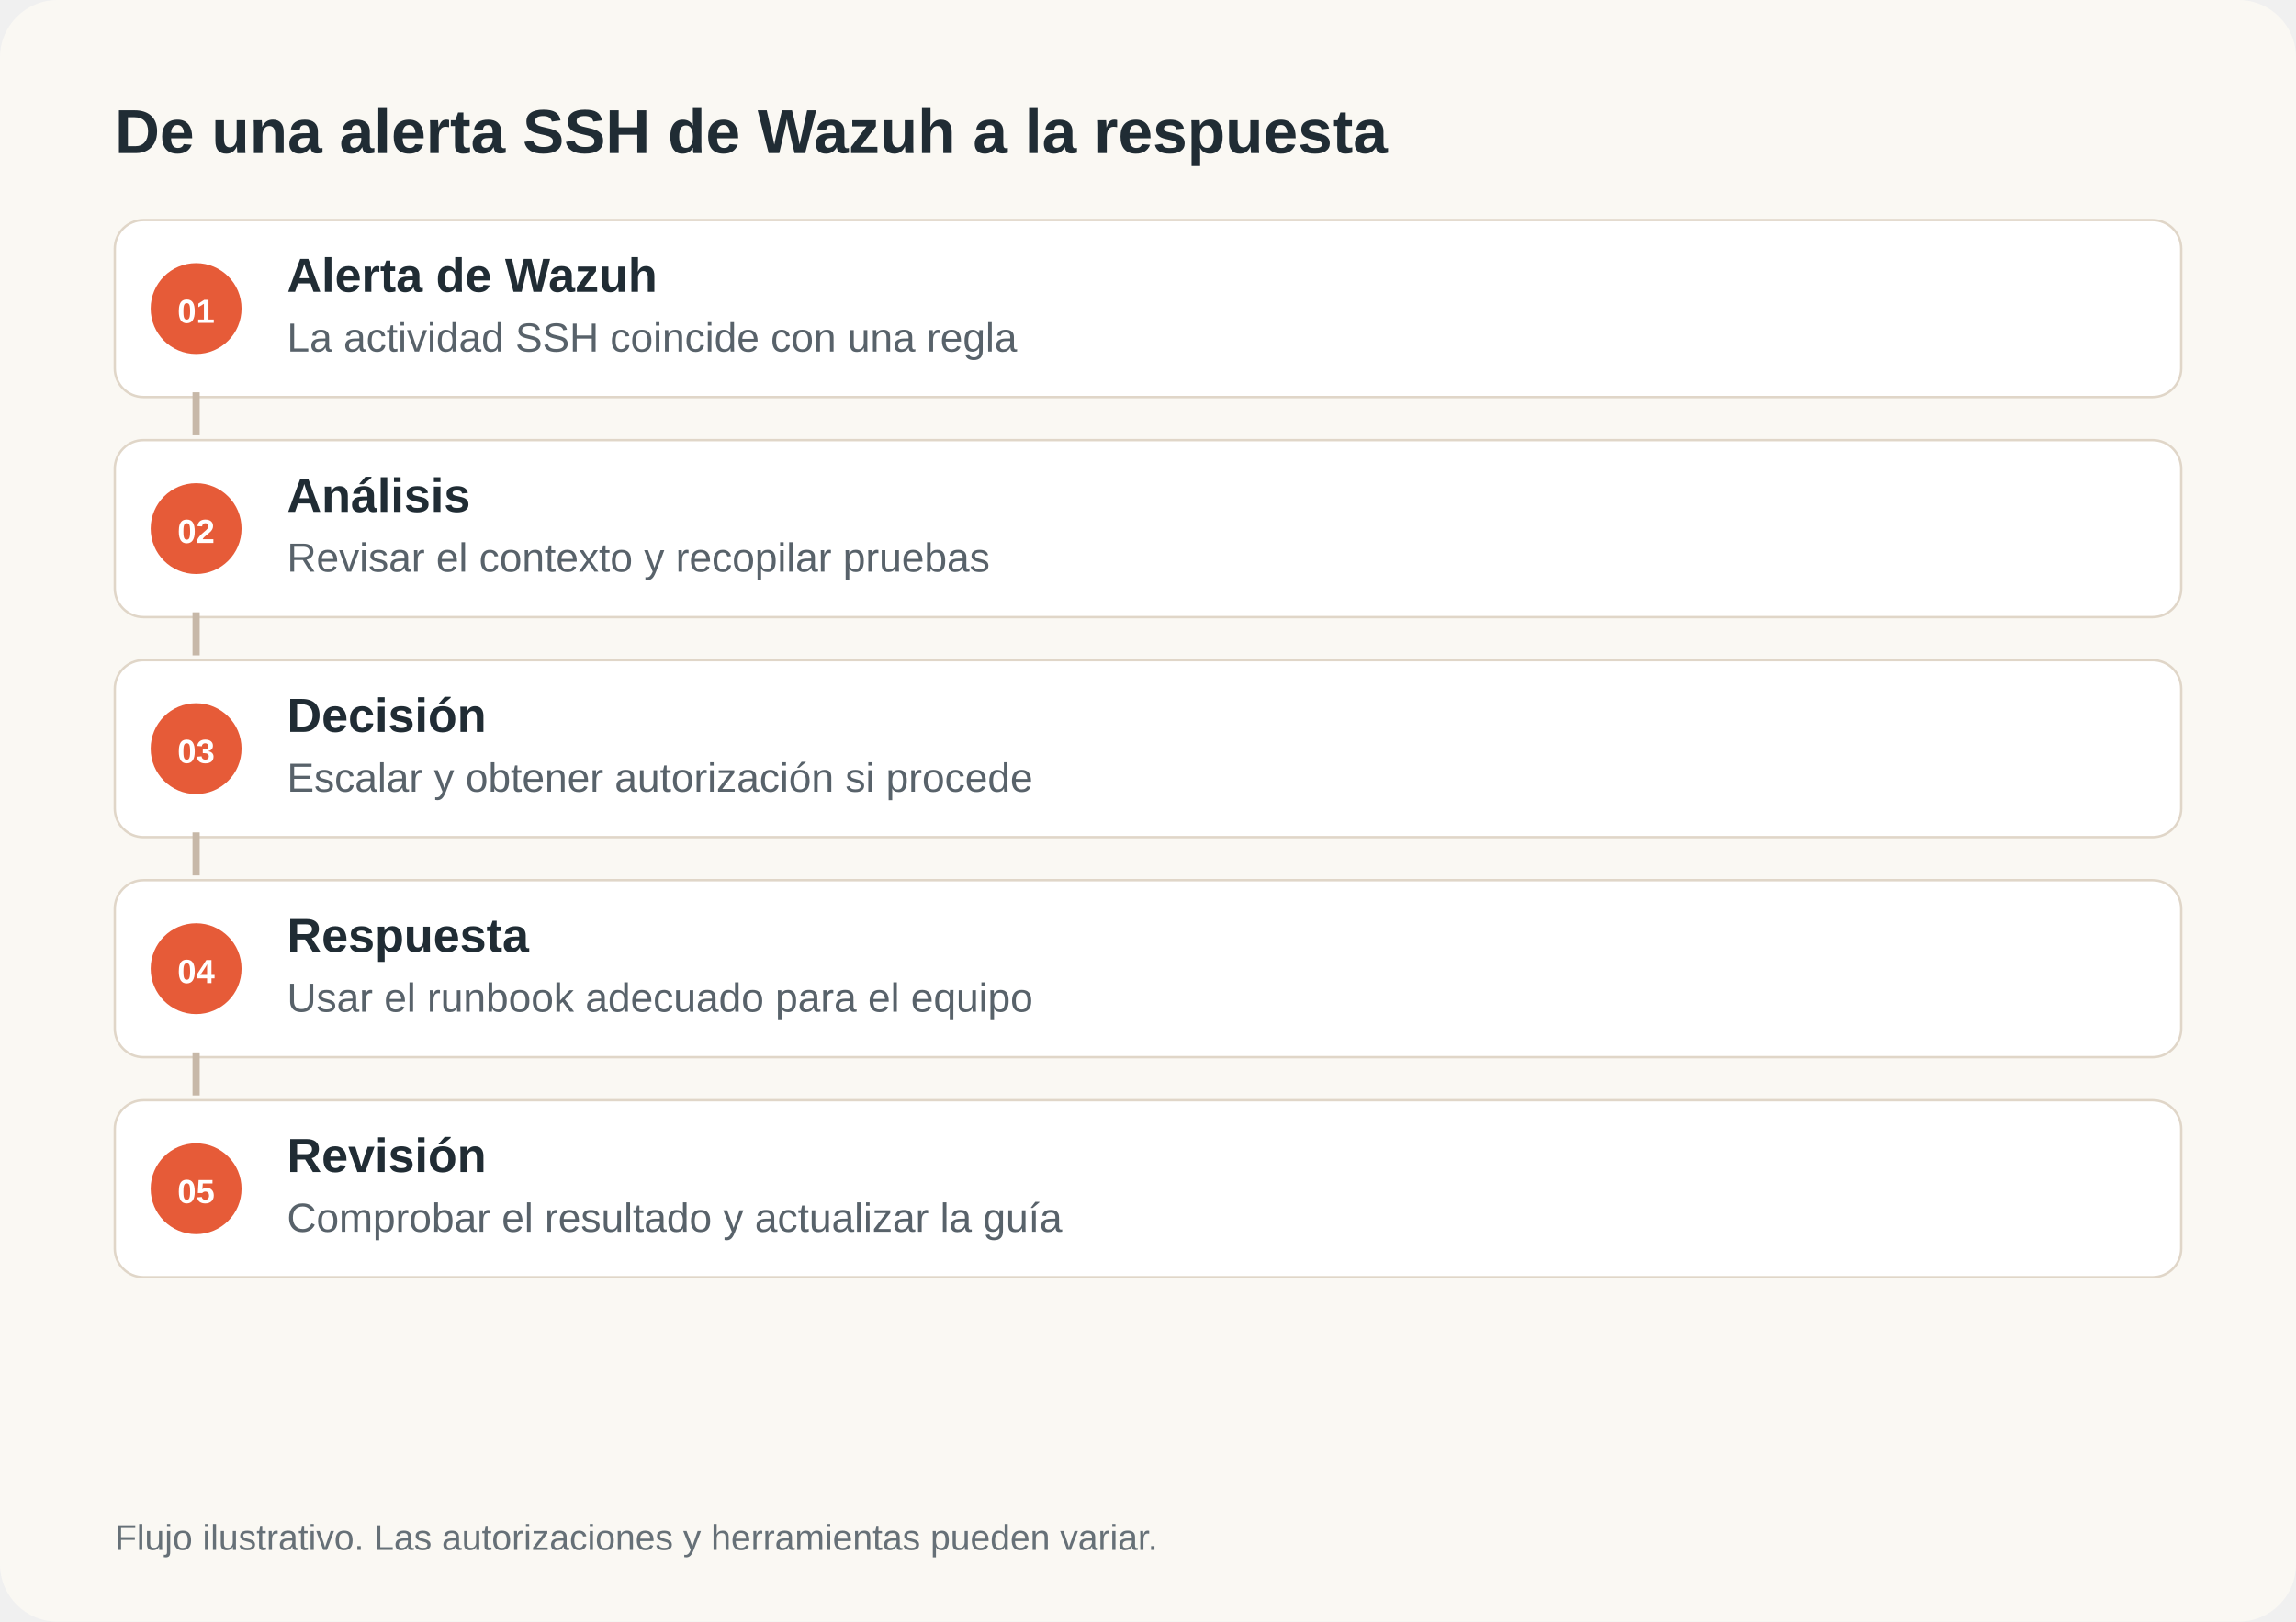
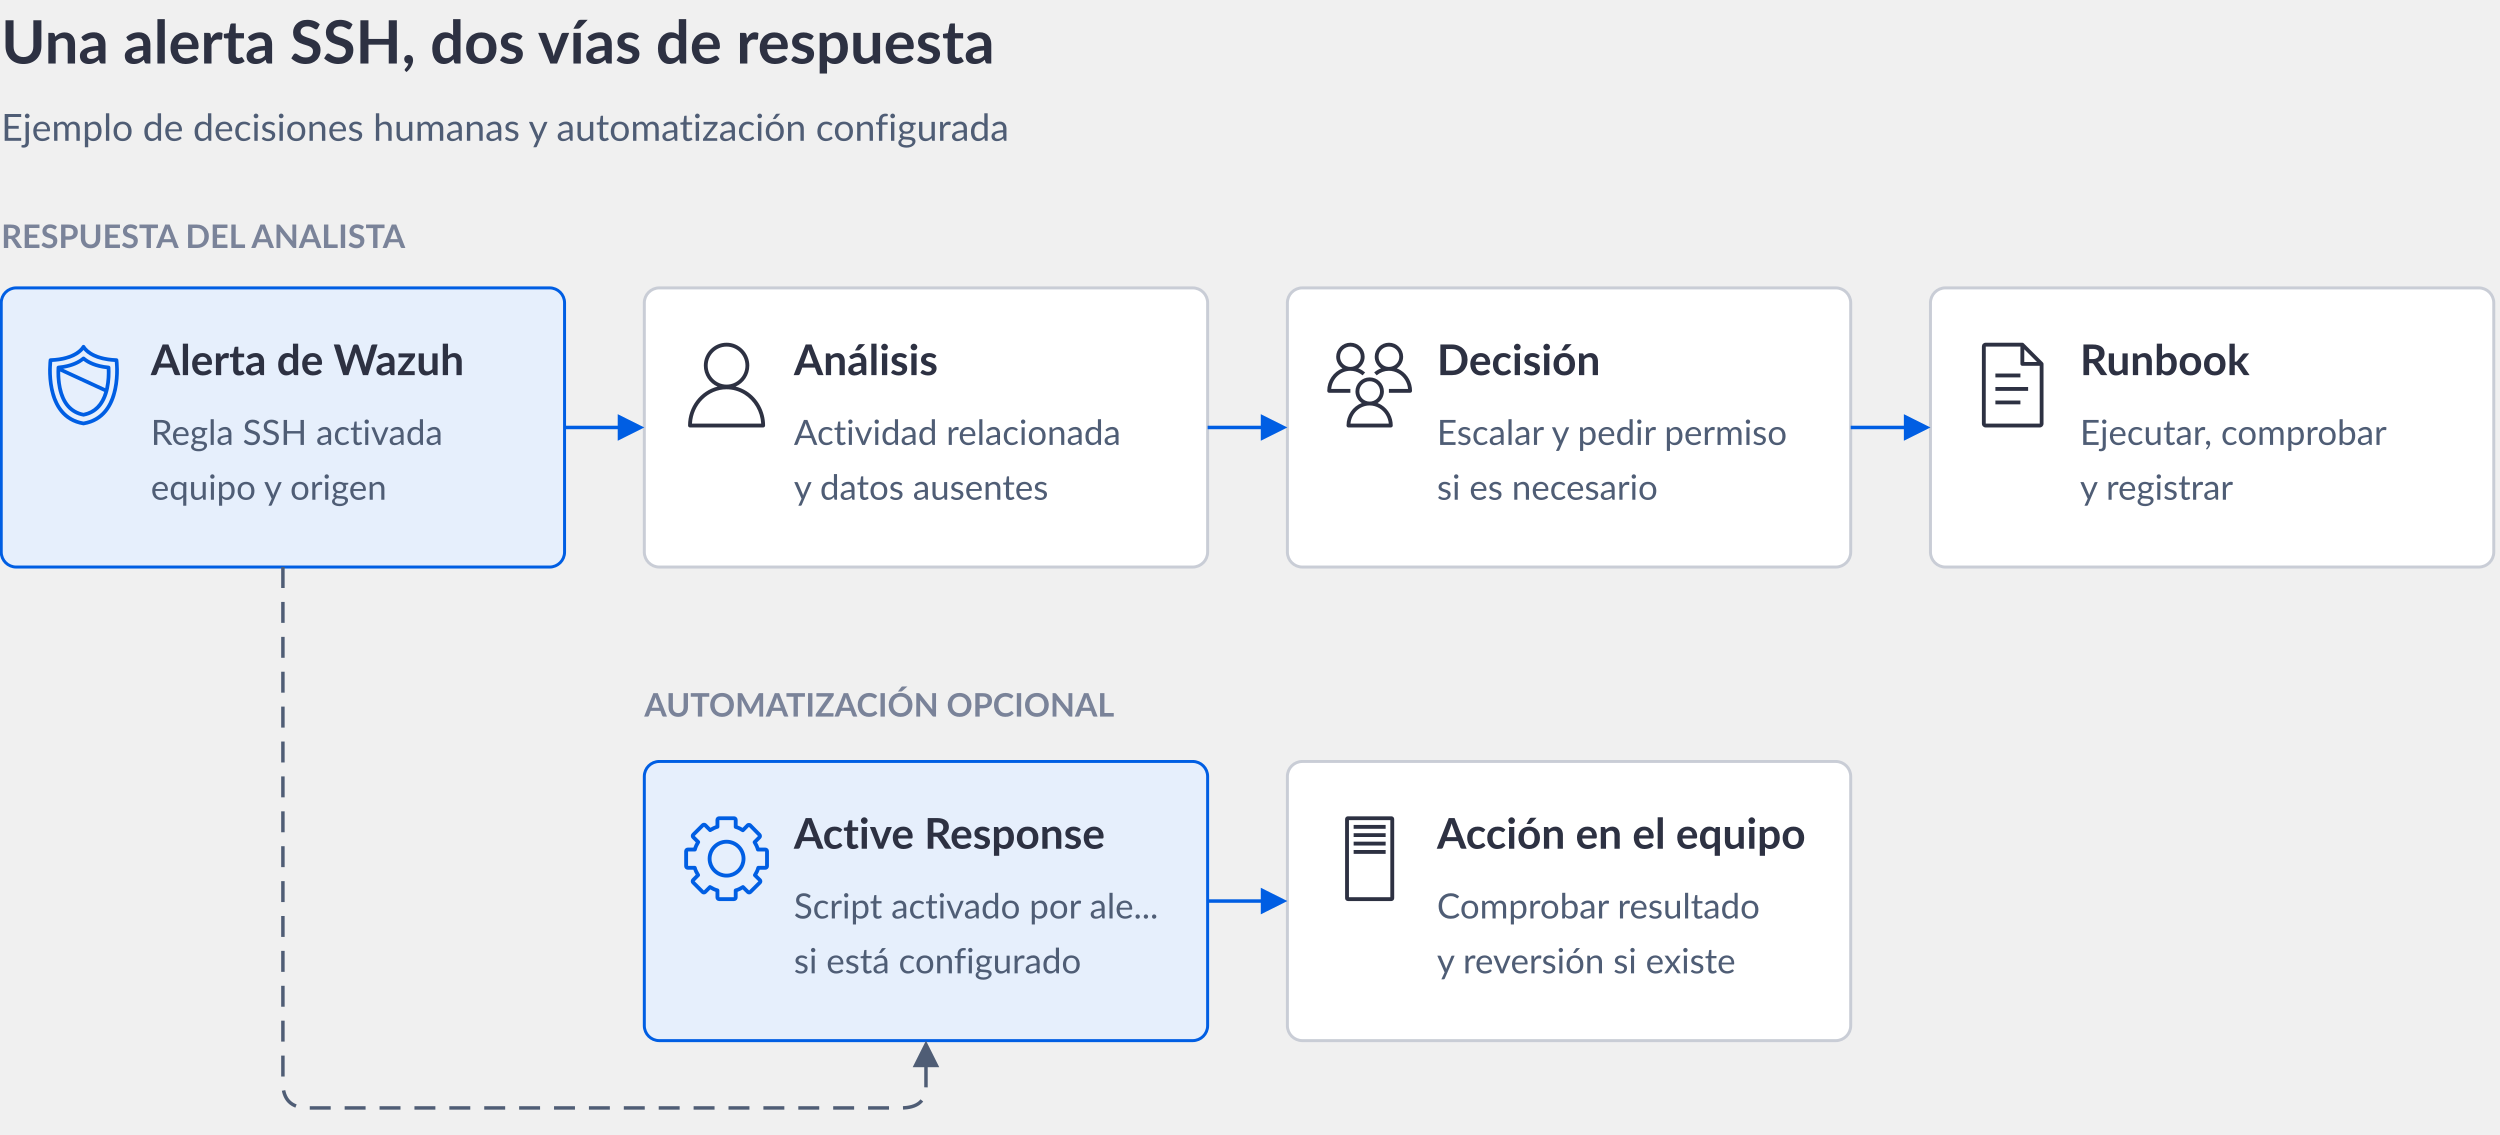
- <svg xmlns="http://www.w3.org/2000/svg" viewBox="0 0 960 678" role="img" aria-labelledby="flow-es-title flow-es-desc">
-   <rect width="960" height="678" rx="24" fill="#faf8f3" />
-   <g font-family="Arial, sans-serif">
-     <text x="48" y="64" font-size="26" font-weight="700" fill="#202c34">De una alerta SSH de Wazuh a la respuesta</text>
-     <rect x="48" y="92" width="864" height="74" rx="12" fill="#fff" stroke="#e0d6c8" />
-     <circle cx="82" cy="129" r="19" fill="#e65b38" />
-     <text x="82" y="135" text-anchor="middle" font-size="14" font-weight="700" fill="#fff">01</text>
-     <text x="120" y="122" font-size="20" font-weight="700" fill="#202c34">Alerta de Wazuh</text>
-     <text x="120" y="147" font-size="17" fill="#58626a">La actividad SSH coincide con una regla</text>
-     <path d="M 82 164 V 182" stroke="#c7b8a8" stroke-width="3" />
-     <rect x="48" y="184" width="864" height="74" rx="12" fill="#fff" stroke="#e0d6c8" />
-     <circle cx="82" cy="221" r="19" fill="#e65b38" />
-     <text x="82" y="227" text-anchor="middle" font-size="14" font-weight="700" fill="#fff">02</text>
-     <text x="120" y="214" font-size="20" font-weight="700" fill="#202c34">Análisis</text>
-     <text x="120" y="239" font-size="17" fill="#58626a">Revisar el contexto y recopilar pruebas</text>
-     <path d="M 82 256 V 274" stroke="#c7b8a8" stroke-width="3" />
-     <rect x="48" y="276" width="864" height="74" rx="12" fill="#fff" stroke="#e0d6c8" />
-     <circle cx="82" cy="313" r="19" fill="#e65b38" />
-     <text x="82" y="319" text-anchor="middle" font-size="14" font-weight="700" fill="#fff">03</text>
-     <text x="120" y="306" font-size="20" font-weight="700" fill="#202c34">Decisión</text>
-     <text x="120" y="331" font-size="17" fill="#58626a">Escalar y obtener autorización si procede</text>
-     <path d="M 82 348 V 366" stroke="#c7b8a8" stroke-width="3" />
-     <rect x="48" y="368" width="864" height="74" rx="12" fill="#fff" stroke="#e0d6c8" />
-     <circle cx="82" cy="405" r="19" fill="#e65b38" />
-     <text x="82" y="411" text-anchor="middle" font-size="14" font-weight="700" fill="#fff">04</text>
-     <text x="120" y="398" font-size="20" font-weight="700" fill="#202c34">Respuesta</text>
-     <text x="120" y="423" font-size="17" fill="#58626a">Usar el runbook adecuado para el equipo</text>
-     <path d="M 82 440 V 458" stroke="#c7b8a8" stroke-width="3" />
-     <rect x="48" y="460" width="864" height="74" rx="12" fill="#fff" stroke="#e0d6c8" />
-     <circle cx="82" cy="497" r="19" fill="#e65b38" />
-     <text x="82" y="503" text-anchor="middle" font-size="14" font-weight="700" fill="#fff">05</text>
-     <text x="120" y="490" font-size="20" font-weight="700" fill="#202c34">Revisión</text>
-     <text x="120" y="515" font-size="17" fill="#58626a">Comprobar el resultado y actualizar la guía</text>
-     <text x="48" y="648" font-size="15" fill="#667077">Flujo ilustrativo. Las autorizaciones y herramientas pueden variar.</text>
+ <svg xmlns="http://www.w3.org/2000/svg" style="background: transparent; background-color: transparent; color-scheme: light;" version="1.1" width="1003px" height="455px" viewBox="-0.5 -0.5 1003 455">
+   <defs />
+   <g>
+     <g data-cell-id="0">
+       <g data-cell-id="1">
+         <g data-cell-id="title2">
+           <g>
+             <rect x="0" y="0" width="1000" height="36" fill="none" stroke="none" pointer-events="all" />
+           </g>
+           <g>
+             <g>
+               <text x="0" y="25" fill="#2d3142" font-family="Lato" font-size="24px" font-weight="bold">Una alerta SSH, dos vías de respuesta</text>
+             </g>
+           </g>
+         </g>
+         <g data-cell-id="subtitle3">
+           <g>
+             <rect x="0" y="40" width="1000" height="23" fill="none" stroke="none" pointer-events="all" />
+           </g>
+           <g>
+             <g>
+               <text x="0" y="56" fill="#4f5d75" font-family="Lato" font-size="15px">Ejemplo de decisiones humanas y automatización configurada</text>
+             </g>
+           </g>
+         </g>
+         <g data-cell-id="zone4">
+           <g>
+             <rect x="0" y="85" width="1000" height="20" fill="none" stroke="none" pointer-events="all" />
+           </g>
+           <g>
+             <g>
+               <text x="0" y="99" fill="#7a8399" font-family="Lato" font-size="13px" font-weight="bold">RESPUESTA DEL ANALISTA</text>
+             </g>
+           </g>
+         </g>
+         <g data-cell-id="m5">
+           <g>
+             <rect x="0" y="115" width="226" height="112" rx="6" ry="6" fill="#e6effc" stroke="#005ee3" stroke-width="1.2" pointer-events="all" style="fill: light-dark(rgb(230, 239, 252), rgb(26, 33, 45)); stroke: light-dark(rgb(0, 94, 227), rgb(93, 174, 255));" />
+           </g>
+         </g>
+         <g data-cell-id="icon6">
+           <g>
+             <path d="M 33 165.13 C 28.4 164.19 25.45 160.79 24.24 155 C 23.75 152.66 23.63 150.38 23.65 148.56 L 41.32 156.71 C 39.91 161.46 37.12 164.29 33 165.13 M 33 144.27 C 34.71 145.59 37.63 147.08 42.33 147.63 C 42.4 149.6 42.33 152.32 41.74 155.09 C 41.73 155.14 41.72 155.19 41.71 155.24 L 24.83 147.46 C 28.85 146.82 31.43 145.47 33 144.27 M 43.12 146.2 C 37.93 145.72 35.02 144.05 33.49 142.74 C 33.21 142.5 32.79 142.5 32.51 142.74 C 30.98 144.05 28.07 145.72 22.88 146.2 C 22.51 146.24 22.22 146.54 22.2 146.91 C 22.09 148.96 22.1 152.08 22.77 155.31 C 24.14 161.8 27.53 165.61 32.86 166.63 C 32.91 166.64 32.95 166.64 33 166.64 C 33.05 166.64 33.09 166.64 33.14 166.63 C 38.44 165.61 41.83 161.84 43.21 155.41 C 43.9 152.16 43.91 148.99 43.8 146.91 C 43.78 146.54 43.49 146.24 43.12 146.2 M 33 168.63 C 19.16 166.25 20.11 148.29 20.44 144.71 C 28.31 144.29 31.71 141.47 33 139.92 C 34.29 141.47 37.69 144.29 45.56 144.71 C 45.89 148.29 46.84 166.25 33 168.63 M 46.97 143.89 C 46.92 143.53 46.62 143.26 46.26 143.24 C 36.04 142.88 33.7 138.33 33.68 138.29 C 33.56 138.03 33.29 137.86 33.01 137.86 L 33 137.86 C 32.71 137.86 32.45 138.03 32.32 138.28 C 32.3 138.33 29.96 142.88 19.74 143.24 C 19.38 143.26 19.08 143.53 19.03 143.89 C 18.99 144.12 16 167.35 32.88 170.13 C 32.92 170.14 32.96 170.14 33 170.14 C 33.04 170.14 33.08 170.14 33.12 170.13 C 50 167.35 47.01 144.12 46.97 143.89" fill="#005ee3" stroke="none" pointer-events="all" style="fill: light-dark(rgb(0, 94, 227), rgb(93, 174, 255));" />
+           </g>
+         </g>
+         <g data-cell-id="label7">
+           <g>
+             <rect x="60" y="131" width="156" height="28" fill="none" stroke="none" pointer-events="all" />
+           </g>
+           <g>
+             <g>
+               <text x="60" y="150" fill="#2d3142" font-family="Lato" font-size="17px" font-weight="bold">Alerta de Wazuh</text>
+             </g>
+           </g>
+         </g>
+         <g data-cell-id="detail8">
+           <g>
+             <rect x="60" y="164" width="156" height="20" fill="none" stroke="none" pointer-events="all" />
+           </g>
+           <g>
+             <g>
+               <text x="60" y="178" fill="#4f5d75" font-family="Lato" font-size="14px">Regla SSH activada</text>
+             </g>
+           </g>
+         </g>
+         <g data-cell-id="detail9">
+           <g>
+             <rect x="60" y="186" width="156" height="20" fill="none" stroke="none" pointer-events="all" />
+           </g>
+           <g>
+             <g>
+               <text x="60" y="200" fill="#4f5d75" font-family="Lato" font-size="14px">equipo y origen</text>
+             </g>
+           </g>
+         </g>
+         <g data-cell-id="m10">
+           <g>
+             <rect x="258" y="115" width="226" height="112" rx="6" ry="6" fill="#ffffff" stroke="#c9cdd6" stroke-width="1.2" pointer-events="all" style="fill: light-dark(rgb(255, 255, 255), rgb(18, 18, 18)); stroke: light-dark(rgb(201, 205, 214), rgb(58, 61, 69));" />
+           </g>
+         </g>
+         <g data-cell-id="icon11">
+           <g>
+             <path d="M 277.11 169.45 C 277.5 161.79 283.58 155.68 291 155.68 C 293.51 155.68 295.97 156.39 298.11 157.73 C 302.09 160.21 304.64 164.65 304.89 169.45 Z M 283.42 146.18 C 283.42 141.97 286.82 138.55 291 138.55 C 295.18 138.55 298.58 141.97 298.58 146.18 C 298.58 150.39 295.18 153.81 291 153.81 C 286.82 153.81 283.42 150.39 283.42 146.18 Z M 298.93 156.41 C 297.59 155.58 296.14 154.97 294.63 154.6 C 297.86 153.18 300.12 149.94 300.12 146.18 C 300.12 141.12 296.03 137 291 137 C 285.97 137 281.88 141.12 281.88 146.18 C 281.88 149.95 284.15 153.19 287.38 154.6 C 280.6 156.3 275.55 162.65 275.55 170.23 C 275.55 170.65 275.89 171 276.32 171 L 305.68 171 C 306.11 171 306.45 170.65 306.45 170.23 C 306.45 164.6 303.57 159.31 298.93 156.41 Z" fill="#2d3142" stroke="none" pointer-events="all" style="fill: light-dark(rgb(45, 49, 66), rgb(191, 194, 209));" />
+           </g>
+         </g>
+         <g data-cell-id="label12">
+           <g>
+             <rect x="318" y="131" width="156" height="28" fill="none" stroke="none" pointer-events="all" />
+           </g>
+           <g>
+             <g>
+               <text x="318" y="150" fill="#2d3142" font-family="Lato" font-size="17px" font-weight="bold">Análisis</text>
+             </g>
+           </g>
+         </g>
+         <g data-cell-id="detail13">
+           <g>
+             <rect x="318" y="164" width="156" height="20" fill="none" stroke="none" pointer-events="all" />
+           </g>
+           <g>
+             <g>
+               <text x="318" y="178" fill="#4f5d75" font-family="Lato" font-size="14px">Actividad relacionada</text>
+             </g>
+           </g>
+         </g>
+         <g data-cell-id="detail14">
+           <g>
+             <rect x="318" y="186" width="156" height="20" fill="none" stroke="none" pointer-events="all" />
+           </g>
+           <g>
+             <g>
+               <text x="318" y="200" fill="#4f5d75" font-family="Lato" font-size="14px">y datos ausentes</text>
+             </g>
+           </g>
+         </g>
+         <g data-cell-id="m15">
+           <g>
+             <rect x="516" y="115" width="226" height="112" rx="6" ry="6" fill="#ffffff" stroke="#c9cdd6" stroke-width="1.2" pointer-events="all" style="fill: light-dark(rgb(255, 255, 255), rgb(18, 18, 18)); stroke: light-dark(rgb(201, 205, 214), rgb(58, 61, 69));" />
+           </g>
+         </g>
+         <g data-cell-id="icon16">
+           <g>
+             <path d="M 552.58 142.63 C 552.58 140.38 554.45 138.55 556.74 138.55 C 559.03 138.55 560.9 140.38 560.9 142.63 C 560.9 144.88 559.03 146.71 556.74 146.71 C 554.45 146.71 552.58 144.88 552.58 142.63 Z M 561.49 148.08 C 560.99 147.77 560.46 147.51 559.92 147.3 C 561.44 146.29 562.44 144.57 562.44 142.63 C 562.44 139.53 559.89 137 556.74 137 C 553.6 137 551.04 139.53 551.04 142.63 C 551.04 144.57 552.04 146.28 553.56 147.3 C 552.57 147.67 551.63 148.22 550.82 148.92 L 551.82 150.09 C 553.2 148.91 554.94 148.26 556.73 148.26 C 558.12 148.26 559.49 148.65 560.68 149.39 C 562.79 150.7 564.18 153.01 564.42 155.55 L 556.73 155.55 L 556.73 157.09 L 565.23 157.09 C 565.65 157.09 566 156.75 566 156.32 C 566 152.96 564.27 149.8 561.49 148.08 Z M 537.13 142.63 C 537.13 140.38 538.99 138.55 541.29 138.55 C 543.58 138.55 545.44 140.38 545.44 142.63 C 545.44 144.88 543.58 146.71 541.29 146.71 C 538.99 146.71 537.13 144.88 537.13 142.63 Z M 541.27 155.55 L 533.58 155.55 C 533.96 151.46 537.26 148.26 541.27 148.26 C 542.67 148.26 544.03 148.65 545.22 149.39 C 545.55 149.6 545.88 149.83 546.18 150.09 L 547.19 148.92 C 546.82 148.61 546.44 148.33 546.04 148.08 C 545.54 147.77 545.01 147.51 544.46 147.3 C 545.98 146.29 546.99 144.57 546.99 142.63 C 546.99 139.53 544.43 137 541.29 137 C 538.14 137 535.58 139.53 535.58 142.63 C 535.58 144.57 536.59 146.29 538.11 147.3 C 534.55 148.65 532 152.17 532 156.32 C 532 156.75 532.35 157.09 532.77 157.09 L 541.27 157.09 Z M 541.31 169.45 C 541.68 165.37 544.99 162.17 549 162.17 C 550.39 162.17 551.76 162.56 552.95 163.3 C 555.07 164.61 556.45 166.92 556.69 169.45 Z M 544.86 156.54 C 544.86 154.29 546.72 152.45 549.01 152.45 C 551.31 152.45 553.17 154.29 553.17 156.54 C 553.17 158.79 551.31 160.62 549.01 160.62 C 546.72 160.62 544.86 158.79 544.86 156.54 Z M 553.76 161.99 C 553.26 161.67 552.73 161.42 552.19 161.21 C 553.71 160.2 554.72 158.48 554.72 156.54 C 554.72 153.44 552.16 150.91 549.01 150.91 C 545.87 150.91 543.31 153.44 543.31 156.54 C 543.31 158.48 544.31 160.2 545.84 161.21 C 542.28 162.55 539.73 166.08 539.73 170.23 C 539.73 170.65 540.07 171 540.5 171 L 557.5 171 C 557.93 171 558.27 170.65 558.27 170.23 C 558.27 166.87 556.54 163.71 553.76 161.99 Z" fill="#2d3142" stroke="none" pointer-events="all" style="fill: light-dark(rgb(45, 49, 66), rgb(191, 194, 209));" />
+           </g>
+         </g>
+         <g data-cell-id="label17">
+           <g>
+             <rect x="576" y="131" width="156" height="28" fill="none" stroke="none" pointer-events="all" />
+           </g>
+           <g>
+             <g>
+               <text x="576" y="150" fill="#2d3142" font-family="Lato" font-size="17px" font-weight="bold">Decisión</text>
+             </g>
+           </g>
+         </g>
+         <g data-cell-id="detail18">
+           <g>
+             <rect x="576" y="164" width="156" height="20" fill="none" stroke="none" pointer-events="all" />
+           </g>
+           <g>
+             <g>
+               <text x="576" y="178" fill="#4f5d75" font-family="Lato" font-size="14px">Escalar y pedir permiso</text>
+             </g>
+           </g>
+         </g>
+         <g data-cell-id="detail19">
+           <g>
+             <rect x="576" y="186" width="156" height="20" fill="none" stroke="none" pointer-events="all" />
+           </g>
+           <g>
+             <g>
+               <text x="576" y="200" fill="#4f5d75" font-family="Lato" font-size="14px">si es necesario</text>
+             </g>
+           </g>
+         </g>
+         <g data-cell-id="m20">
+           <g>
+             <rect x="774" y="115" width="226" height="112" rx="6" ry="6" fill="#ffffff" stroke="#c9cdd6" stroke-width="1.2" pointer-events="all" style="fill: light-dark(rgb(255, 255, 255), rgb(18, 18, 18)); stroke: light-dark(rgb(201, 205, 214), rgb(58, 61, 69));" />
+           </g>
+         </g>
+         <g data-cell-id="icon21">
+           <g>
+             <path d="M 800.05 150.91 L 810.09 150.91 L 810.09 149.36 L 800.05 149.36 Z M 800.05 161.73 L 810.09 161.73 L 810.09 160.18 L 800.05 160.18 Z M 800.05 156.32 L 813.18 156.32 L 813.18 154.77 L 800.05 154.77 Z M 796.18 169.45 L 796.19 138.55 L 810.09 138.55 L 810.09 145.5 C 810.09 145.93 810.44 146.27 810.86 146.27 L 817.82 146.27 L 817.84 169.45 Z M 811.64 139.64 L 816.73 144.73 L 811.64 144.73 Z M 819.14 144.95 L 811.41 137.23 C 811.27 137.08 811.07 137 810.86 137 L 796.18 137 C 795.27 137 794.64 137.64 794.64 138.55 L 794.64 169.45 C 794.64 170.34 795.3 171 796.18 171 L 817.84 171 C 818.71 171 819.36 170.34 819.36 169.45 L 819.36 145.5 C 819.36 145.3 819.28 145.1 819.14 144.95 Z" fill="#2d3142" stroke="none" pointer-events="all" style="fill: light-dark(rgb(45, 49, 66), rgb(191, 194, 209));" />
+           </g>
+         </g>
+         <g data-cell-id="label22">
+           <g>
+             <rect x="834" y="131" width="156" height="28" fill="none" stroke="none" pointer-events="all" />
+           </g>
+           <g>
+             <g>
+               <text x="834" y="150" fill="#2d3142" font-family="Lato" font-size="17px" font-weight="bold">Runbook</text>
+             </g>
+           </g>
+         </g>
+         <g data-cell-id="detail23">
+           <g>
+             <rect x="834" y="164" width="156" height="20" fill="none" stroke="none" pointer-events="all" />
+           </g>
+           <g>
+             <g>
+               <text x="834" y="178" fill="#4f5d75" font-family="Lato" font-size="14px">Ejecutar, comprobar</text>
+             </g>
+           </g>
+         </g>
+         <g data-cell-id="detail24">
+           <g>
+             <rect x="834" y="186" width="156" height="20" fill="none" stroke="none" pointer-events="all" />
+           </g>
+           <g>
+             <g>
+               <text x="834" y="200" fill="#4f5d75" font-family="Lato" font-size="14px">y registrar</text>
+             </g>
+           </g>
+         </g>
+         <g data-cell-id="e25">
+           <g>
+             <path d="M 226 171 L 248.03 171" fill="none" stroke="#005ee3" stroke-width="1.4" stroke-miterlimit="10" pointer-events="stroke" style="stroke: light-dark(rgb(0, 94, 227), rgb(93, 174, 255));" />
+             <path d="M 256.43 171 L 248.03 175.2 L 248.03 166.8 Z" fill="#005ee3" stroke="#005ee3" stroke-width="1.4" stroke-miterlimit="10" pointer-events="all" style="fill: light-dark(rgb(0, 94, 227), rgb(93, 174, 255)); stroke: light-dark(rgb(0, 94, 227), rgb(93, 174, 255));" />
+           </g>
+         </g>
+         <g data-cell-id="e26">
+           <g>
+             <path d="M 484 171 L 506.03 171" fill="none" stroke="#005ee3" stroke-width="1.4" stroke-miterlimit="10" pointer-events="stroke" style="stroke: light-dark(rgb(0, 94, 227), rgb(93, 174, 255));" />
+             <path d="M 514.43 171 L 506.03 175.2 L 506.03 166.8 Z" fill="#005ee3" stroke="#005ee3" stroke-width="1.4" stroke-miterlimit="10" pointer-events="all" style="fill: light-dark(rgb(0, 94, 227), rgb(93, 174, 255)); stroke: light-dark(rgb(0, 94, 227), rgb(93, 174, 255));" />
+           </g>
+         </g>
+         <g data-cell-id="e27">
+           <g>
+             <path d="M 742 171 L 764.03 171" fill="none" stroke="#005ee3" stroke-width="1.4" stroke-miterlimit="10" pointer-events="stroke" style="stroke: light-dark(rgb(0, 94, 227), rgb(93, 174, 255));" />
+             <path d="M 772.43 171 L 764.03 175.2 L 764.03 166.8 Z" fill="#005ee3" stroke="#005ee3" stroke-width="1.4" stroke-miterlimit="10" pointer-events="all" style="fill: light-dark(rgb(0, 94, 227), rgb(93, 174, 255)); stroke: light-dark(rgb(0, 94, 227), rgb(93, 174, 255));" />
+           </g>
+         </g>
+         <g data-cell-id="zone28">
+           <g>
+             <rect x="258" y="273" width="740" height="20" fill="none" stroke="none" pointer-events="all" />
+           </g>
+           <g>
+             <g>
+               <text x="258" y="287" fill="#7a8399" font-family="Lato" font-size="13px" font-weight="bold">AUTOMATIZACIÓN OPCIONAL</text>
+             </g>
+           </g>
+         </g>
+         <g data-cell-id="a29">
+           <g>
+             <rect x="258" y="305" width="226" height="112" rx="6" ry="6" fill="#e6effc" stroke="#005ee3" stroke-width="1.2" pointer-events="all" style="fill: light-dark(rgb(230, 239, 252), rgb(26, 33, 45)); stroke: light-dark(rgb(0, 94, 227), rgb(93, 174, 255));" />
+           </g>
+         </g>
+         <g data-cell-id="icon30">
+           <g>
+             <path d="M 291 350.03 C 287.67 350.03 284.97 347.33 284.97 344 C 284.97 340.67 287.67 337.97 291 337.97 C 294.33 337.97 297.03 340.67 297.03 344 C 297.03 347.33 294.33 350.03 291 350.03 Z M 291 336.42 C 286.82 336.42 283.42 339.82 283.42 344 C 283.42 348.18 286.82 351.58 291 351.58 C 295.18 351.58 298.58 348.18 298.58 344 C 298.58 339.82 295.18 336.42 291 336.42 Z M 306.45 346.89 L 303.73 346.89 C 303.38 346.89 303.07 347.13 302.98 347.47 C 302.7 348.54 302.24 349.32 301.71 350.22 C 301.53 350.53 301.58 350.91 301.83 351.16 L 303.76 353.07 L 300.05 356.76 L 298.12 354.84 C 297.87 354.59 297.49 354.54 297.19 354.72 L 297.02 354.82 C 296.11 355.34 295.46 355.72 294.47 355.98 C 294.13 356.07 293.89 356.38 293.89 356.73 L 293.89 359.45 L 288.11 359.45 L 288.11 356.73 C 288.11 356.38 287.87 356.07 287.53 355.98 C 286.47 355.7 285.71 355.28 284.74 354.72 C 284.44 354.54 284.05 354.59 283.8 354.84 L 281.89 356.76 L 278.21 353.06 L 280.13 351.13 C 280.38 350.88 280.43 350.5 280.25 350.19 L 280.17 350.05 C 279.64 349.13 279.25 348.47 278.99 347.47 C 278.9 347.13 278.59 346.89 278.24 346.89 L 275.55 346.89 L 275.55 341.11 L 278.27 341.11 C 278.62 341.11 278.93 340.87 279.02 340.53 C 279.3 339.45 279.74 338.65 280.29 337.72 C 280.46 337.42 280.41 337.03 280.16 336.78 L 278.24 334.87 L 281.94 331.18 L 283.87 333.1 C 284.12 333.35 284.5 333.39 284.8 333.22 L 284.94 333.14 C 285.87 332.6 286.53 332.22 287.53 331.95 C 287.87 331.86 288.11 331.56 288.11 331.21 L 288.11 328.55 L 293.89 328.55 L 293.89 331.26 C 293.89 331.61 294.13 331.91 294.46 332 C 295.45 332.27 296.1 332.65 297.01 333.19 L 297.14 333.27 C 297.45 333.45 297.83 333.4 298.08 333.14 L 299.97 331.24 L 303.6 334.92 L 301.7 336.84 C 301.46 337.09 301.41 337.47 301.58 337.77 C 302.13 338.71 302.55 339.46 302.83 340.53 C 302.92 340.87 303.23 341.11 303.58 341.11 L 306.45 341.11 Z M 306.55 339.56 L 304.16 339.56 C 303.9 338.79 303.58 338.16 303.21 337.51 L 304.77 335.94 C 305.32 335.38 305.32 334.47 304.77 333.9 L 301 330.08 C 300.45 329.53 299.48 329.53 298.93 330.08 L 297.41 331.63 C 296.78 331.27 296.18 330.94 295.44 330.69 L 295.44 328.45 C 295.44 327.65 294.79 327 293.99 327 L 288.01 327 C 287.21 327 286.56 327.65 286.56 328.45 L 286.56 330.63 C 285.8 330.89 285.19 331.22 284.54 331.59 L 282.97 330.01 C 282.4 329.45 281.48 329.46 280.92 330.01 L 277.08 333.84 C 276.81 334.12 276.65 334.48 276.65 334.87 C 276.65 335.26 276.81 335.62 277.08 335.89 L 278.65 337.46 C 278.28 338.12 277.95 338.78 277.69 339.56 L 275.45 339.56 C 274.65 339.56 274 340.21 274 341.01 L 274 346.99 C 274 347.79 274.65 348.44 275.45 348.44 L 277.67 348.44 C 277.92 349.2 278.25 349.81 278.62 350.46 L 277.05 352.03 C 276.49 352.6 276.49 353.51 277.05 354.08 L 280.87 357.92 C 281.14 358.19 281.5 358.34 281.89 358.34 L 281.89 358.34 C 282.28 358.34 282.65 358.19 282.92 357.92 L 284.48 356.35 C 285.15 356.73 285.8 357.05 286.56 357.31 L 286.56 359.55 C 286.56 360.35 287.21 361 288.01 361 L 293.99 361 C 294.79 361 295.44 360.35 295.44 359.55 L 295.44 357.3 C 296.2 357.05 296.81 356.72 297.45 356.35 L 299.03 357.92 C 299.59 358.48 300.51 358.48 301.07 357.92 L 304.92 354.1 C 305.19 353.83 305.34 353.46 305.34 353.07 C 305.34 352.68 305.19 352.32 304.92 352.05 L 303.34 350.49 C 303.71 349.85 304.04 349.21 304.3 348.44 L 306.55 348.44 C 307.35 348.44 308 347.79 308 346.99 L 308 341.01 C 308 340.21 307.35 339.56 306.55 339.56 Z" fill="#005ee3" stroke="none" pointer-events="all" style="fill: light-dark(rgb(0, 94, 227), rgb(93, 174, 255));" />
+           </g>
+         </g>
+         <g data-cell-id="label31">
+           <g>
+             <rect x="318" y="321" width="156" height="28" fill="none" stroke="none" pointer-events="all" />
+           </g>
+           <g>
+             <g>
+               <text x="318" y="340" fill="#2d3142" font-family="Lato" font-size="17px" font-weight="bold">Active Response</text>
+             </g>
+           </g>
+         </g>
+         <g data-cell-id="detail32">
+           <g>
+             <rect x="318" y="354" width="156" height="20" fill="none" stroke="none" pointer-events="all" />
+           </g>
+           <g>
+             <g>
+               <text x="318" y="368" fill="#4f5d75" font-family="Lato" font-size="14px">Script activado por ale...</text>
+             </g>
+           </g>
+         </g>
+         <g data-cell-id="detail33">
+           <g>
+             <rect x="318" y="376" width="156" height="20" fill="none" stroke="none" pointer-events="all" />
+           </g>
+           <g>
+             <g>
+               <text x="318" y="390" fill="#4f5d75" font-family="Lato" font-size="14px">si está configurado</text>
+             </g>
+           </g>
+         </g>
+         <g data-cell-id="a34">
+           <g>
+             <rect x="516" y="305" width="226" height="112" rx="6" ry="6" fill="#ffffff" stroke="#c9cdd6" stroke-width="1.2" pointer-events="all" style="fill: light-dark(rgb(255, 255, 255), rgb(18, 18, 18)); stroke: light-dark(rgb(201, 205, 214), rgb(58, 61, 69));" />
+           </g>
+         </g>
+         <g data-cell-id="icon35">
+           <g>
+             <path d="M 557.72 327 L 540.29 327 C 539.66 327 539.15 327.51 539.15 328.13 L 539.15 359.87 C 539.15 360.49 539.66 361 540.29 361 L 557.72 361 C 558.34 361 558.85 360.49 558.85 359.87 L 558.85 328.13 C 558.85 327.51 558.34 327 557.72 327 Z M 540.7 359.46 L 540.7 328.54 L 557.3 328.54 L 557.3 359.46 Z M 542.58 332.02 L 555.42 332.02 L 555.42 330.47 L 542.58 330.47 Z M 542.58 335.31 L 555.42 335.31 L 555.42 333.77 L 542.58 333.77 Z M 542.58 338.74 L 555.42 338.74 L 555.42 337.19 L 542.58 337.19 Z M 542.58 342.08 L 555.42 342.08 L 555.42 340.53 L 542.58 340.53 Z" fill="#2d3142" stroke="none" pointer-events="all" style="fill: light-dark(rgb(45, 49, 66), rgb(191, 194, 209));" />
+           </g>
+         </g>
+         <g data-cell-id="label36">
+           <g>
+             <rect x="576" y="321" width="156" height="28" fill="none" stroke="none" pointer-events="all" />
+           </g>
+           <g>
+             <g>
+               <text x="576" y="340" fill="#2d3142" font-family="Lato" font-size="17px" font-weight="bold">Acción en el equipo</text>
+             </g>
+           </g>
+         </g>
+         <g data-cell-id="detail37">
+           <g>
+             <rect x="576" y="354" width="156" height="20" fill="none" stroke="none" pointer-events="all" />
+           </g>
+           <g>
+             <g>
+               <text x="576" y="368" fill="#4f5d75" font-family="Lato" font-size="14px">Comprobar resultado</text>
+             </g>
+           </g>
+         </g>
+         <g data-cell-id="detail38">
+           <g>
+             <rect x="576" y="376" width="156" height="20" fill="none" stroke="none" pointer-events="all" />
+           </g>
+           <g>
+             <g>
+               <text x="576" y="390" fill="#4f5d75" font-family="Lato" font-size="14px">y reversión si existe</text>
+             </g>
+           </g>
+         </g>
+         <g data-cell-id="e39">
+           <g>
+             <path d="M 484 361 L 506.03 361" fill="none" stroke="#005ee3" stroke-width="1.4" stroke-miterlimit="10" pointer-events="stroke" style="stroke: light-dark(rgb(0, 94, 227), rgb(93, 174, 255));" />
+             <path d="M 514.43 361 L 506.03 365.2 L 506.03 356.8 Z" fill="#005ee3" stroke="#005ee3" stroke-width="1.4" stroke-miterlimit="10" pointer-events="all" style="fill: light-dark(rgb(0, 94, 227), rgb(93, 174, 255)); stroke: light-dark(rgb(0, 94, 227), rgb(93, 174, 255));" />
+           </g>
+         </g>
+         <g data-cell-id="e40">
+           <g>
+             <path d="M 113 227 L 113 434 Q 113 444 123 444 L 361 444 Q 371 444 371 435.48 L 371 426.97" fill="none" stroke="#4f5d75" stroke-width="1.4" stroke-miterlimit="10" stroke-dasharray="8.4 5.6" pointer-events="stroke" style="stroke: light-dark(rgb(79, 93, 117), rgb(147, 159, 179));" />
+             <path d="M 371 418.57 L 375.2 426.97 L 366.8 426.97 Z" fill="#4f5d75" stroke="#4f5d75" stroke-width="1.4" stroke-miterlimit="10" pointer-events="all" style="fill: light-dark(rgb(79, 93, 117), rgb(147, 159, 179)); stroke: light-dark(rgb(79, 93, 117), rgb(147, 159, 179));" />
+           </g>
+         </g>
+       </g>
+     </g>
  </g>
</svg>
